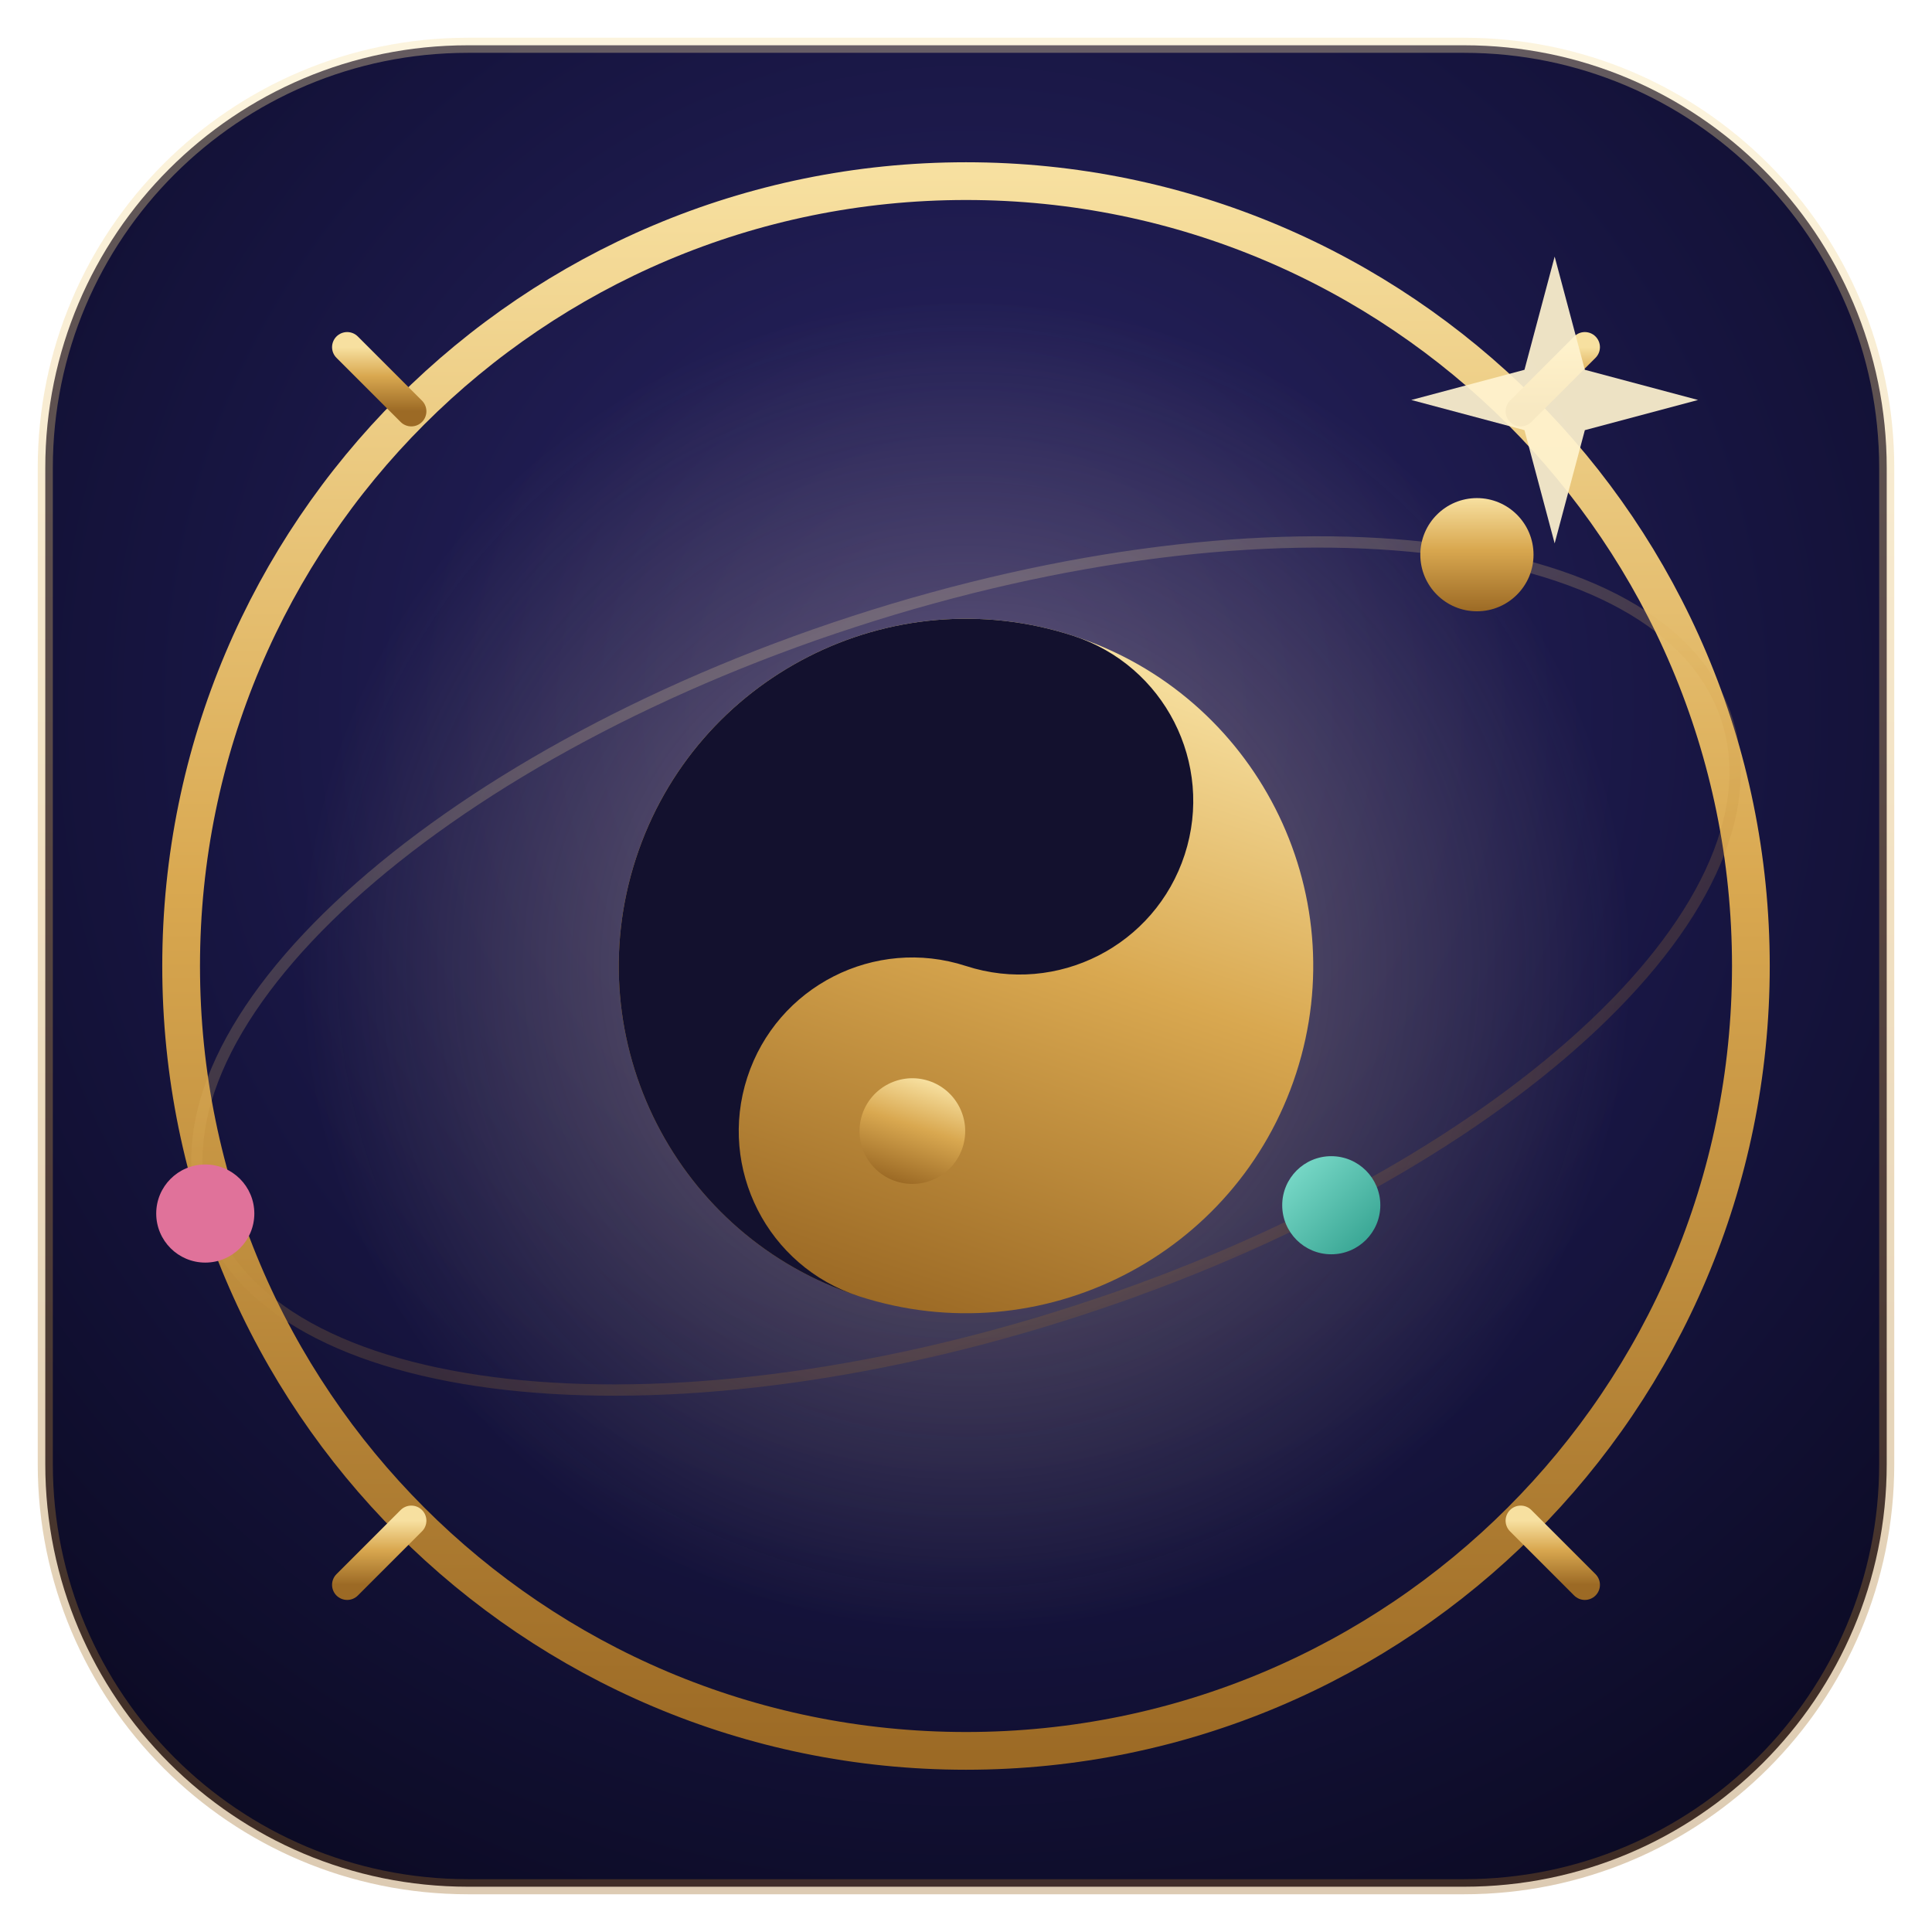
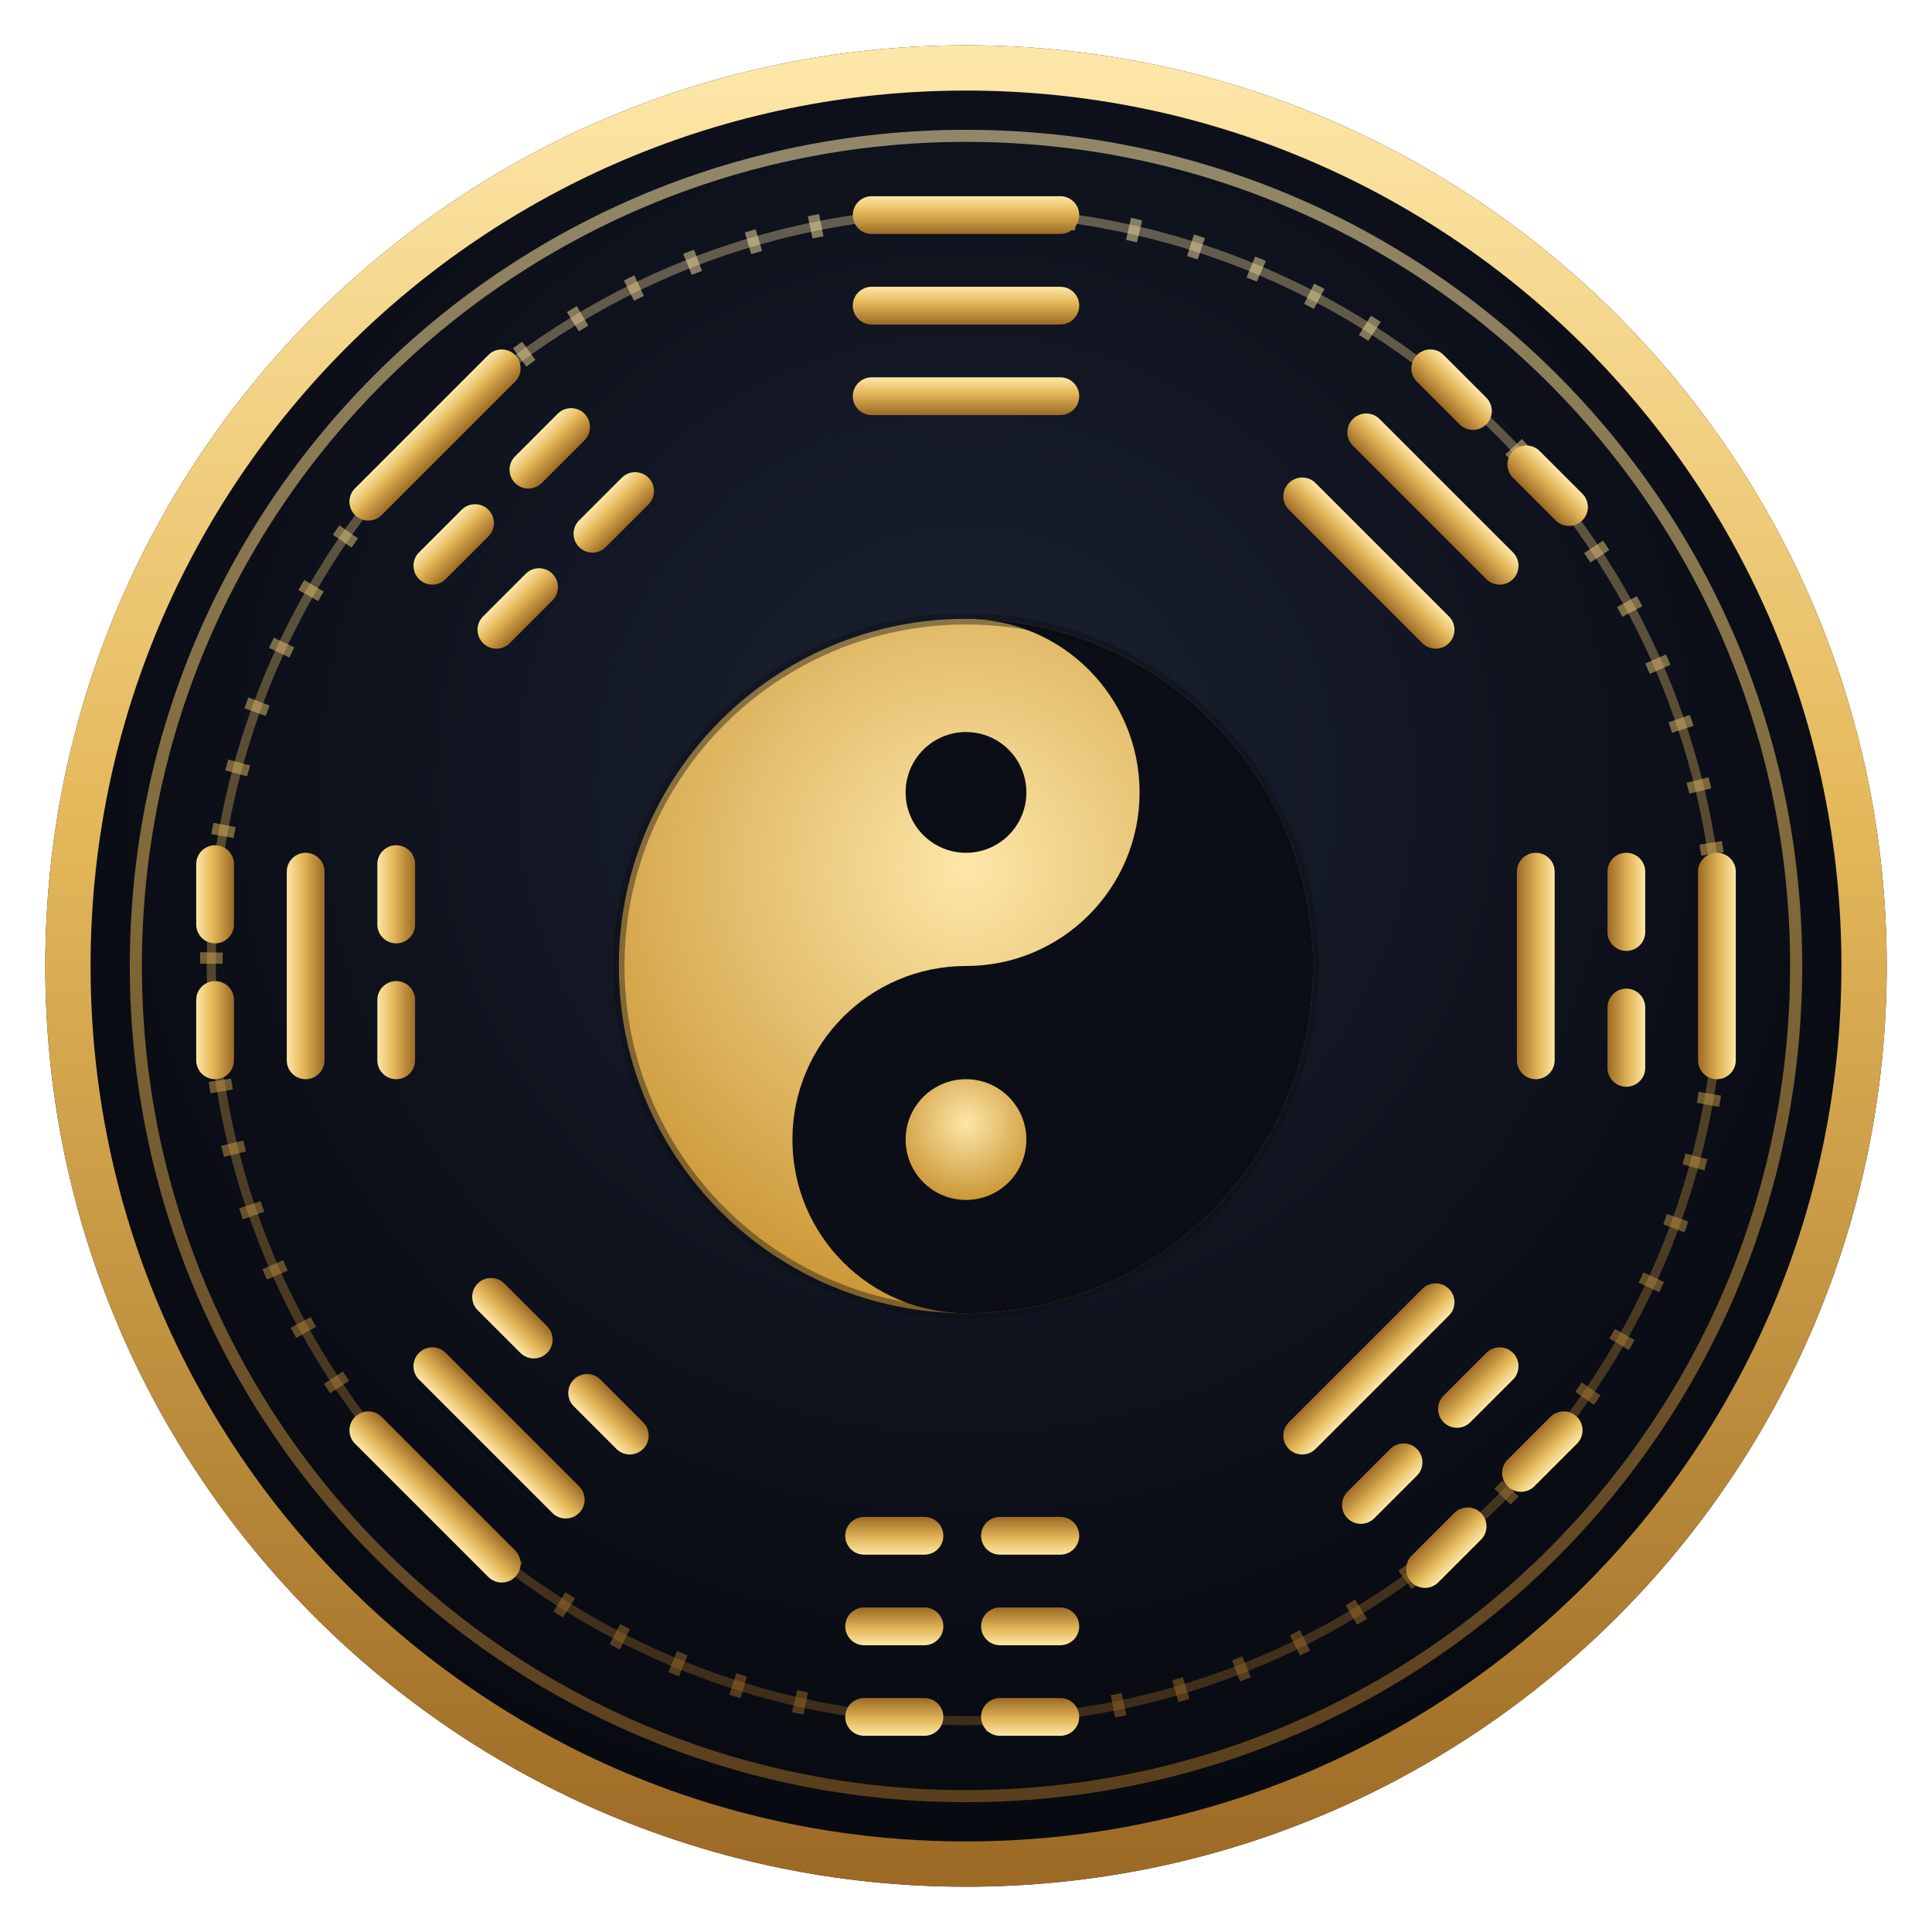
<svg xmlns="http://www.w3.org/2000/svg" viewBox="0 0 256 256" role="img" aria-label="天命系统">
  <defs>
-     <radialGradient id="bg" cx="50%" cy="36%" r="78%">
-       <stop offset="0%" stop-color="#2c2768" />
-       <stop offset="55%" stop-color="#171541" />
-       <stop offset="100%" stop-color="#0a0920" />
+     <radialGradient id="bg" cx="50%" cy="40%" r="75%">
+       <stop offset="0%" stop-color="#1c2233" />
+       <stop offset="55%" stop-color="#0c0f18" />
+       <stop offset="100%" stop-color="#04050a" />
    </radialGradient>
    <linearGradient id="gold" x1="0" y1="0" x2="0" y2="1">
-       <stop offset="0%" stop-color="#f7e0a0" />
-       <stop offset="45%" stop-color="#d9a850" />
+       <stop offset="0%" stop-color="#fde7a8" />
+       <stop offset="42%" stop-color="#e4b85a" />
      <stop offset="100%" stop-color="#9c6a25" />
    </linearGradient>
-     <radialGradient id="glow" cx="50%" cy="50%" r="50%">
-       <stop offset="0%" stop-color="#f7e0a0" stop-opacity=".38" />
-       <stop offset="100%" stop-color="#f7e0a0" stop-opacity="0" />
+     <radialGradient id="taiji" cx="50%" cy="36%" r="68%">
+       <stop offset="0%" stop-color="#fde7a8" />
+       <stop offset="100%" stop-color="#c8922f" />
    </radialGradient>
-     <linearGradient id="jade" x1="0" y1="0" x2="1" y2="1">
-       <stop offset="0%" stop-color="#82e0cf" />
-       <stop offset="100%" stop-color="#2f9e8c" />
-     </linearGradient>
  </defs>
-   <rect x="6" y="6" width="244" height="244" rx="56" ry="56" fill="url(#bg)" />
-   <rect x="6" y="6" width="244" height="244" rx="56" ry="56" fill="none" stroke="url(#gold)" stroke-opacity=".35" stroke-width="2" />
-   <circle cx="128" cy="128" r="88" fill="url(#glow)" />
-   <circle cx="128" cy="128" r="104" fill="none" stroke="url(#gold)" stroke-width="5" />
-   <g stroke="url(#gold)" stroke-width="4" stroke-linecap="round">
-     <line x1="128" y1="24" x2="128" y2="12" />
-     <line x1="201.5" y1="54.5" x2="210" y2="46" />
-     <line x1="232" y1="128" x2="244" y2="128" />
-     <line x1="201.5" y1="201.5" x2="210" y2="210" />
-     <line x1="128" y1="232" x2="128" y2="244" />
-     <line x1="54.5" y1="201.5" x2="46" y2="210" />
-     <line x1="24" y1="128" x2="12" y2="128" />
-     <line x1="54.5" y1="54.5" x2="46" y2="46" />
+   <circle cx="128" cy="128" r="122" fill="url(#bg)" />
+   <circle cx="128" cy="128" r="119" fill="none" stroke="url(#gold)" stroke-width="6" />
+   <circle cx="128" cy="128" r="110" fill="none" stroke="url(#gold)" stroke-opacity=".55" stroke-width="1.6" />
+   <circle cx="128" cy="128" r="100" fill="none" stroke="url(#gold)" stroke-opacity=".35" stroke-width="1.2" />
+   <circle cx="128" cy="128" r="100" fill="none" stroke="url(#gold)" stroke-opacity=".5" stroke-width="3" stroke-dasharray="1.5 7" />
+   <g transform="rotate(0 128 128)">
+     <rect x="113" y="26" width="30" height="5" rx="2.5" fill="url(#gold)" />
+     <rect x="113" y="38" width="30" height="5" rx="2.5" fill="url(#gold)" />
+     <rect x="113" y="50" width="30" height="5" rx="2.5" fill="url(#gold)" />
  </g>
-   <ellipse cx="128" cy="128" rx="106" ry="48" transform="rotate(-18 128 128)" fill="none" stroke="url(#gold)" stroke-opacity=".22" stroke-width="1.5" />
-   <circle cx="195.7" cy="73.5" r="7.5" fill="url(#gold)" />
-   <circle cx="176.4" cy="159.7" r="6.5" fill="url(#jade)" />
-   <circle cx="27.2" cy="160.8" r="6.5" fill="#e0729a" />
-   <g transform="rotate(18 128 128)">
-     <circle cx="128" cy="128" r="46" fill="url(#gold)" />
-     <path d="M128 82 a23 23 0 0 1 0 46 a23 23 0 0 0 0 46 a46 46 0 0 1 0 -92 z" fill="#13112e" />
-     <circle cx="128" cy="105" r="7" fill="#13112e" />
-     <circle cx="128" cy="151" r="7" fill="url(#gold)" />
+   <g transform="rotate(45 128 128)">
+     <rect x="113" y="26" width="13" height="5" rx="2.5" fill="url(#gold)" />
+     <rect x="131" y="26" width="13" height="5" rx="2.5" fill="url(#gold)" />
+     <rect x="113" y="38" width="30" height="5" rx="2.5" fill="url(#gold)" />
+     <rect x="113" y="50" width="30" height="5" rx="2.5" fill="url(#gold)" />
  </g>
-   <path d="M206 34 L210 49 L225 53 L210 57 L206 72 L202 57 L187 53 L202 49 Z" fill="#fff3cf" opacity=".92" />
+   <g transform="rotate(90 128 128)">
+     <rect x="113" y="26" width="30" height="5" rx="2.5" fill="url(#gold)" />
+     <rect x="113" y="38" width="13" height="5" rx="2.5" fill="url(#gold)" />
+     <rect x="131" y="38" width="13" height="5" rx="2.5" fill="url(#gold)" />
+     <rect x="113" y="50" width="30" height="5" rx="2.5" fill="url(#gold)" />
+   </g>
+   <g transform="rotate(135 128 128)">
+     <rect x="113" y="26" width="13" height="5" rx="2.5" fill="url(#gold)" />
+     <rect x="131" y="26" width="13" height="5" rx="2.5" fill="url(#gold)" />
+     <rect x="113" y="38" width="13" height="5" rx="2.5" fill="url(#gold)" />
+     <rect x="131" y="38" width="13" height="5" rx="2.5" fill="url(#gold)" />
+     <rect x="113" y="50" width="30" height="5" rx="2.5" fill="url(#gold)" />
+   </g>
+   <g transform="rotate(180 128 128)">
+     <rect x="113" y="26" width="13" height="5" rx="2.5" fill="url(#gold)" />
+     <rect x="131" y="26" width="13" height="5" rx="2.5" fill="url(#gold)" />
+     <rect x="113" y="38" width="13" height="5" rx="2.5" fill="url(#gold)" />
+     <rect x="131" y="38" width="13" height="5" rx="2.5" fill="url(#gold)" />
+     <rect x="113" y="50" width="13" height="5" rx="2.5" fill="url(#gold)" />
+     <rect x="131" y="50" width="13" height="5" rx="2.5" fill="url(#gold)" />
+   </g>
+   <g transform="rotate(225 128 128)">
+     <rect x="113" y="26" width="30" height="5" rx="2.5" fill="url(#gold)" />
+     <rect x="113" y="38" width="30" height="5" rx="2.5" fill="url(#gold)" />
+     <rect x="113" y="50" width="13" height="5" rx="2.5" fill="url(#gold)" />
+     <rect x="131" y="50" width="13" height="5" rx="2.5" fill="url(#gold)" />
+   </g>
+   <g transform="rotate(270 128 128)">
+     <rect x="113" y="26" width="13" height="5" rx="2.5" fill="url(#gold)" />
+     <rect x="131" y="26" width="13" height="5" rx="2.5" fill="url(#gold)" />
+     <rect x="113" y="38" width="30" height="5" rx="2.5" fill="url(#gold)" />
+     <rect x="113" y="50" width="13" height="5" rx="2.5" fill="url(#gold)" />
+     <rect x="131" y="50" width="13" height="5" rx="2.5" fill="url(#gold)" />
+   </g>
+   <g transform="rotate(315 128 128)">
+     <rect x="113" y="26" width="30" height="5" rx="2.5" fill="url(#gold)" />
+     <rect x="113" y="38" width="13" height="5" rx="2.5" fill="url(#gold)" />
+     <rect x="131" y="38" width="13" height="5" rx="2.5" fill="url(#gold)" />
+     <rect x="113" y="50" width="13" height="5" rx="2.5" fill="url(#gold)" />
+     <rect x="131" y="50" width="13" height="5" rx="2.5" fill="url(#gold)" />
+   </g>
+   <circle cx="128" cy="128" r="46" fill="url(#taiji)" />
+   <path d="M128 82 a46 46 0 0 1 0 92 a23 23 0 0 1 0 -46 a23 23 0 0 0 0 -46 z" fill="#0b0e16" />
+   <circle cx="128" cy="105" r="8" fill="#0b0e16" />
+   <circle cx="128" cy="151" r="8" fill="url(#taiji)" />
+   <circle cx="128" cy="128" r="46" fill="none" stroke="#0b0e16" stroke-opacity=".4" stroke-width="1.5" />
</svg>
